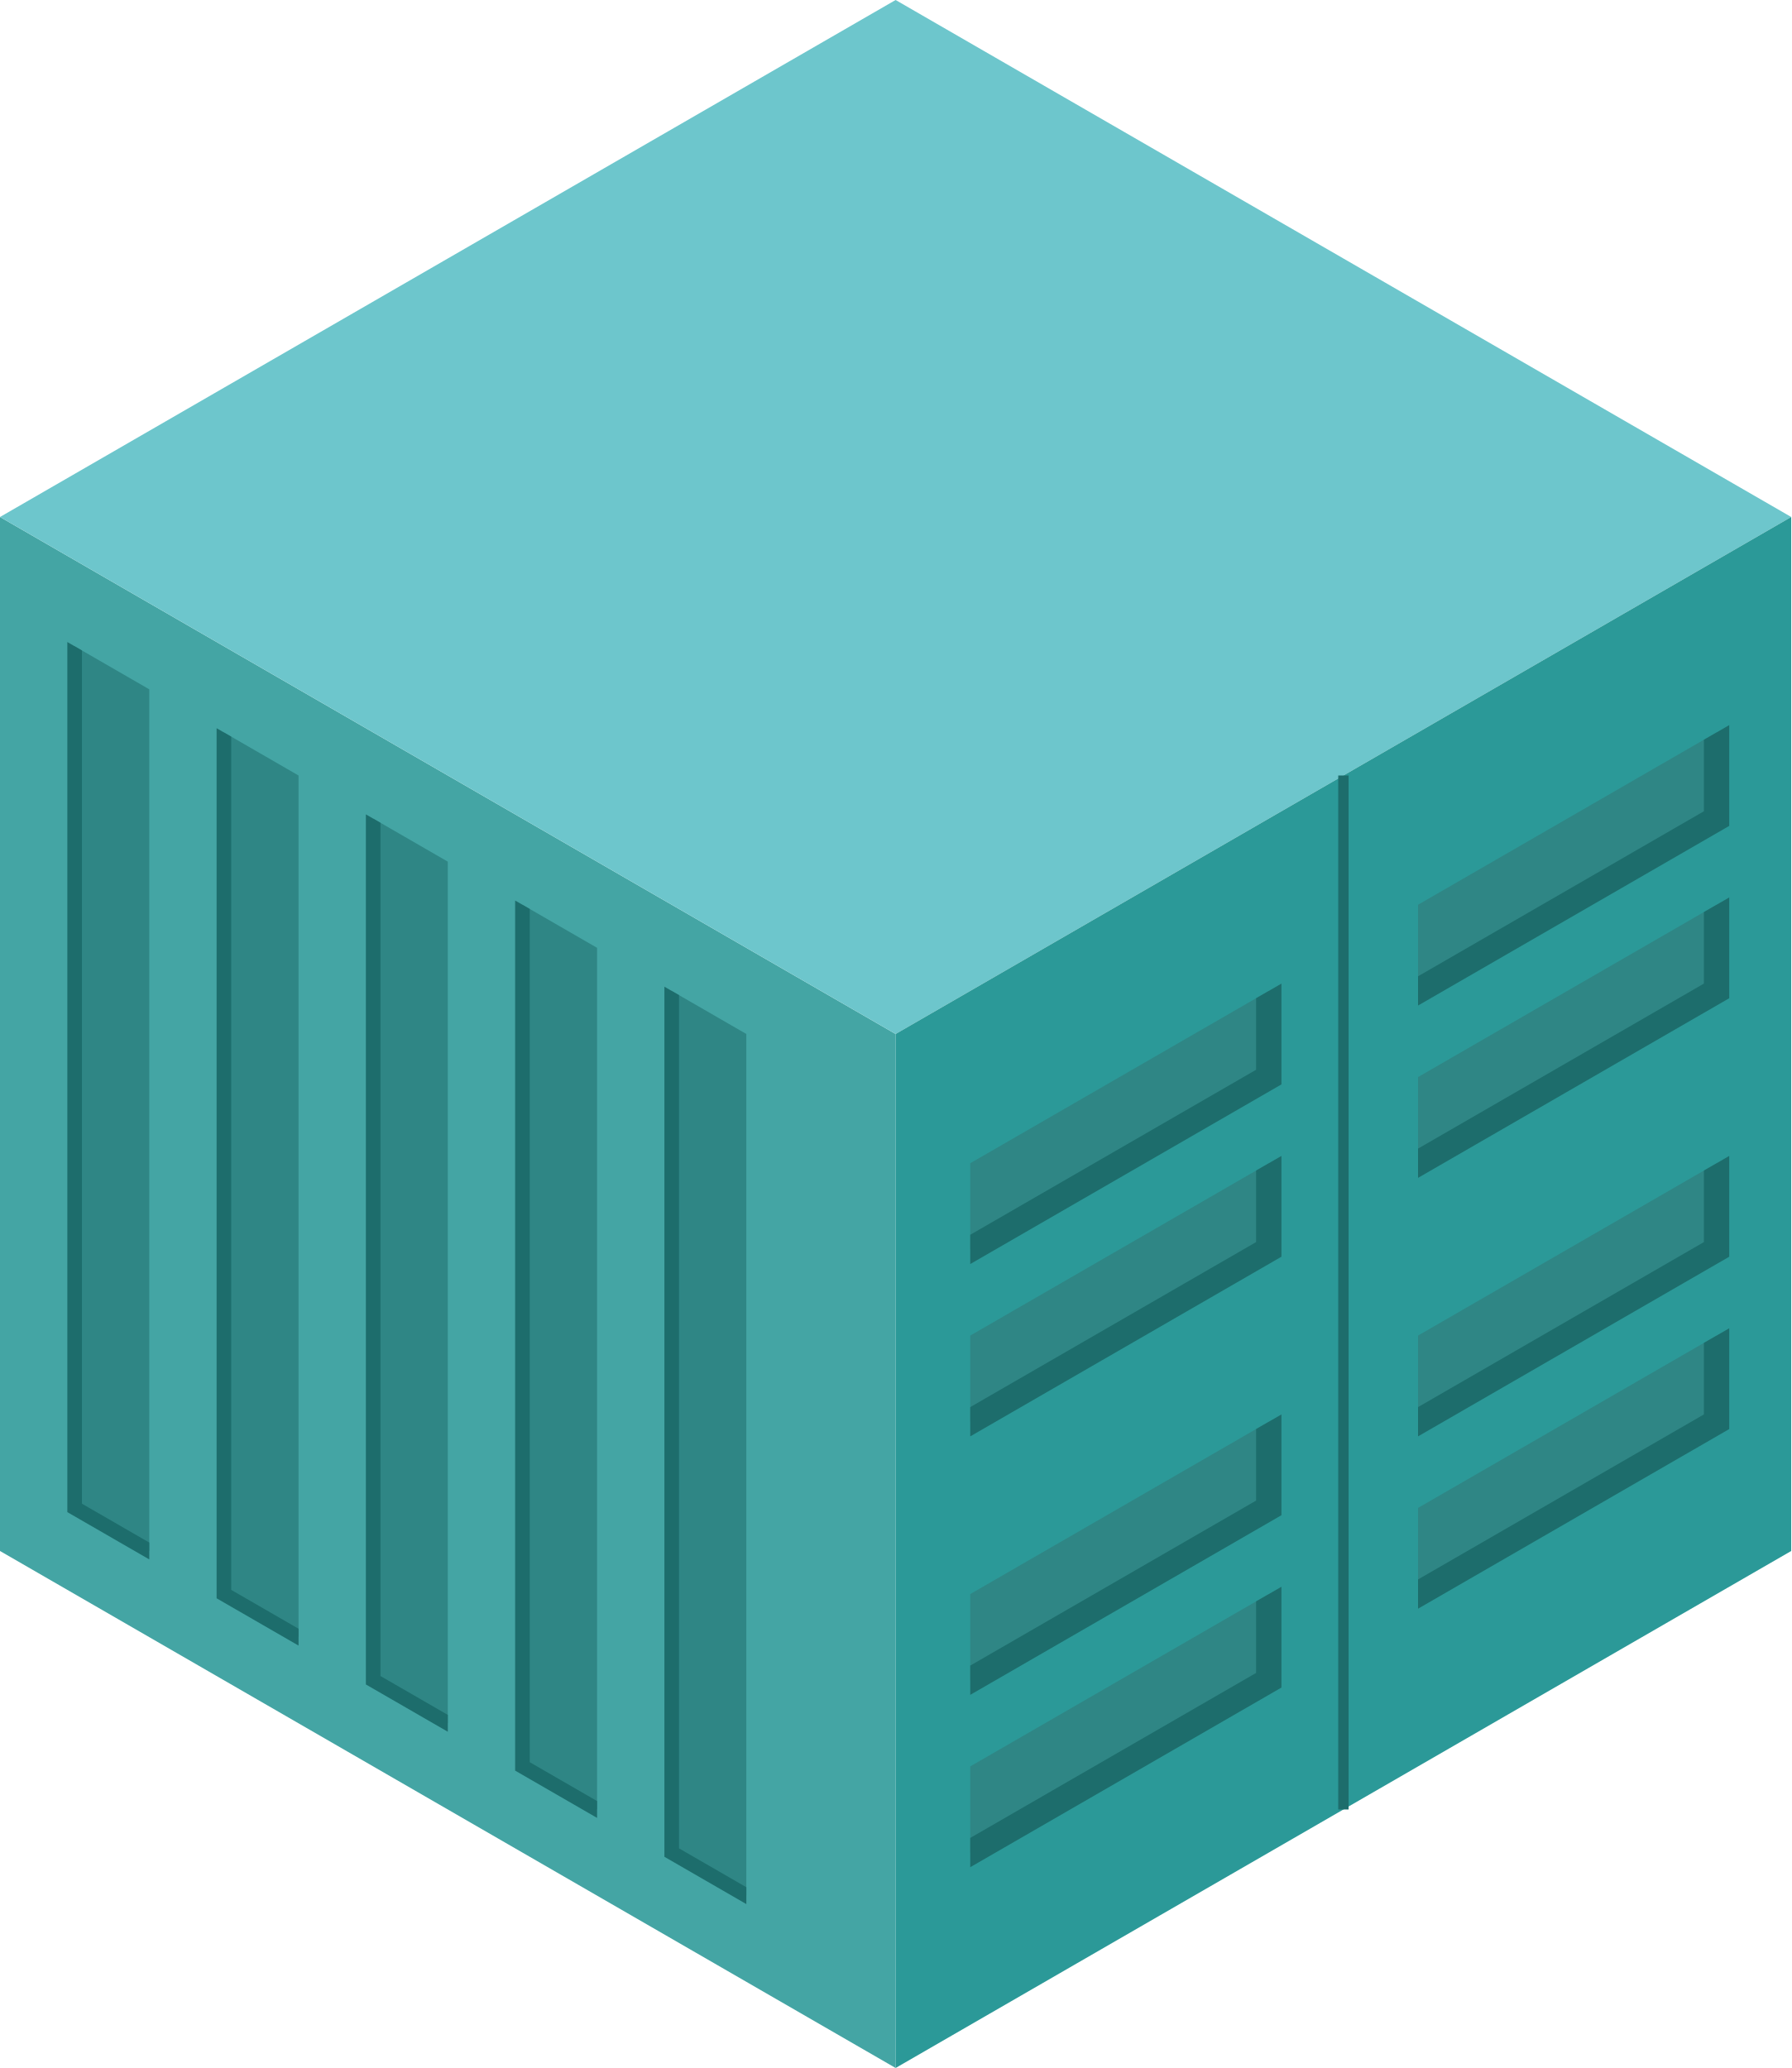
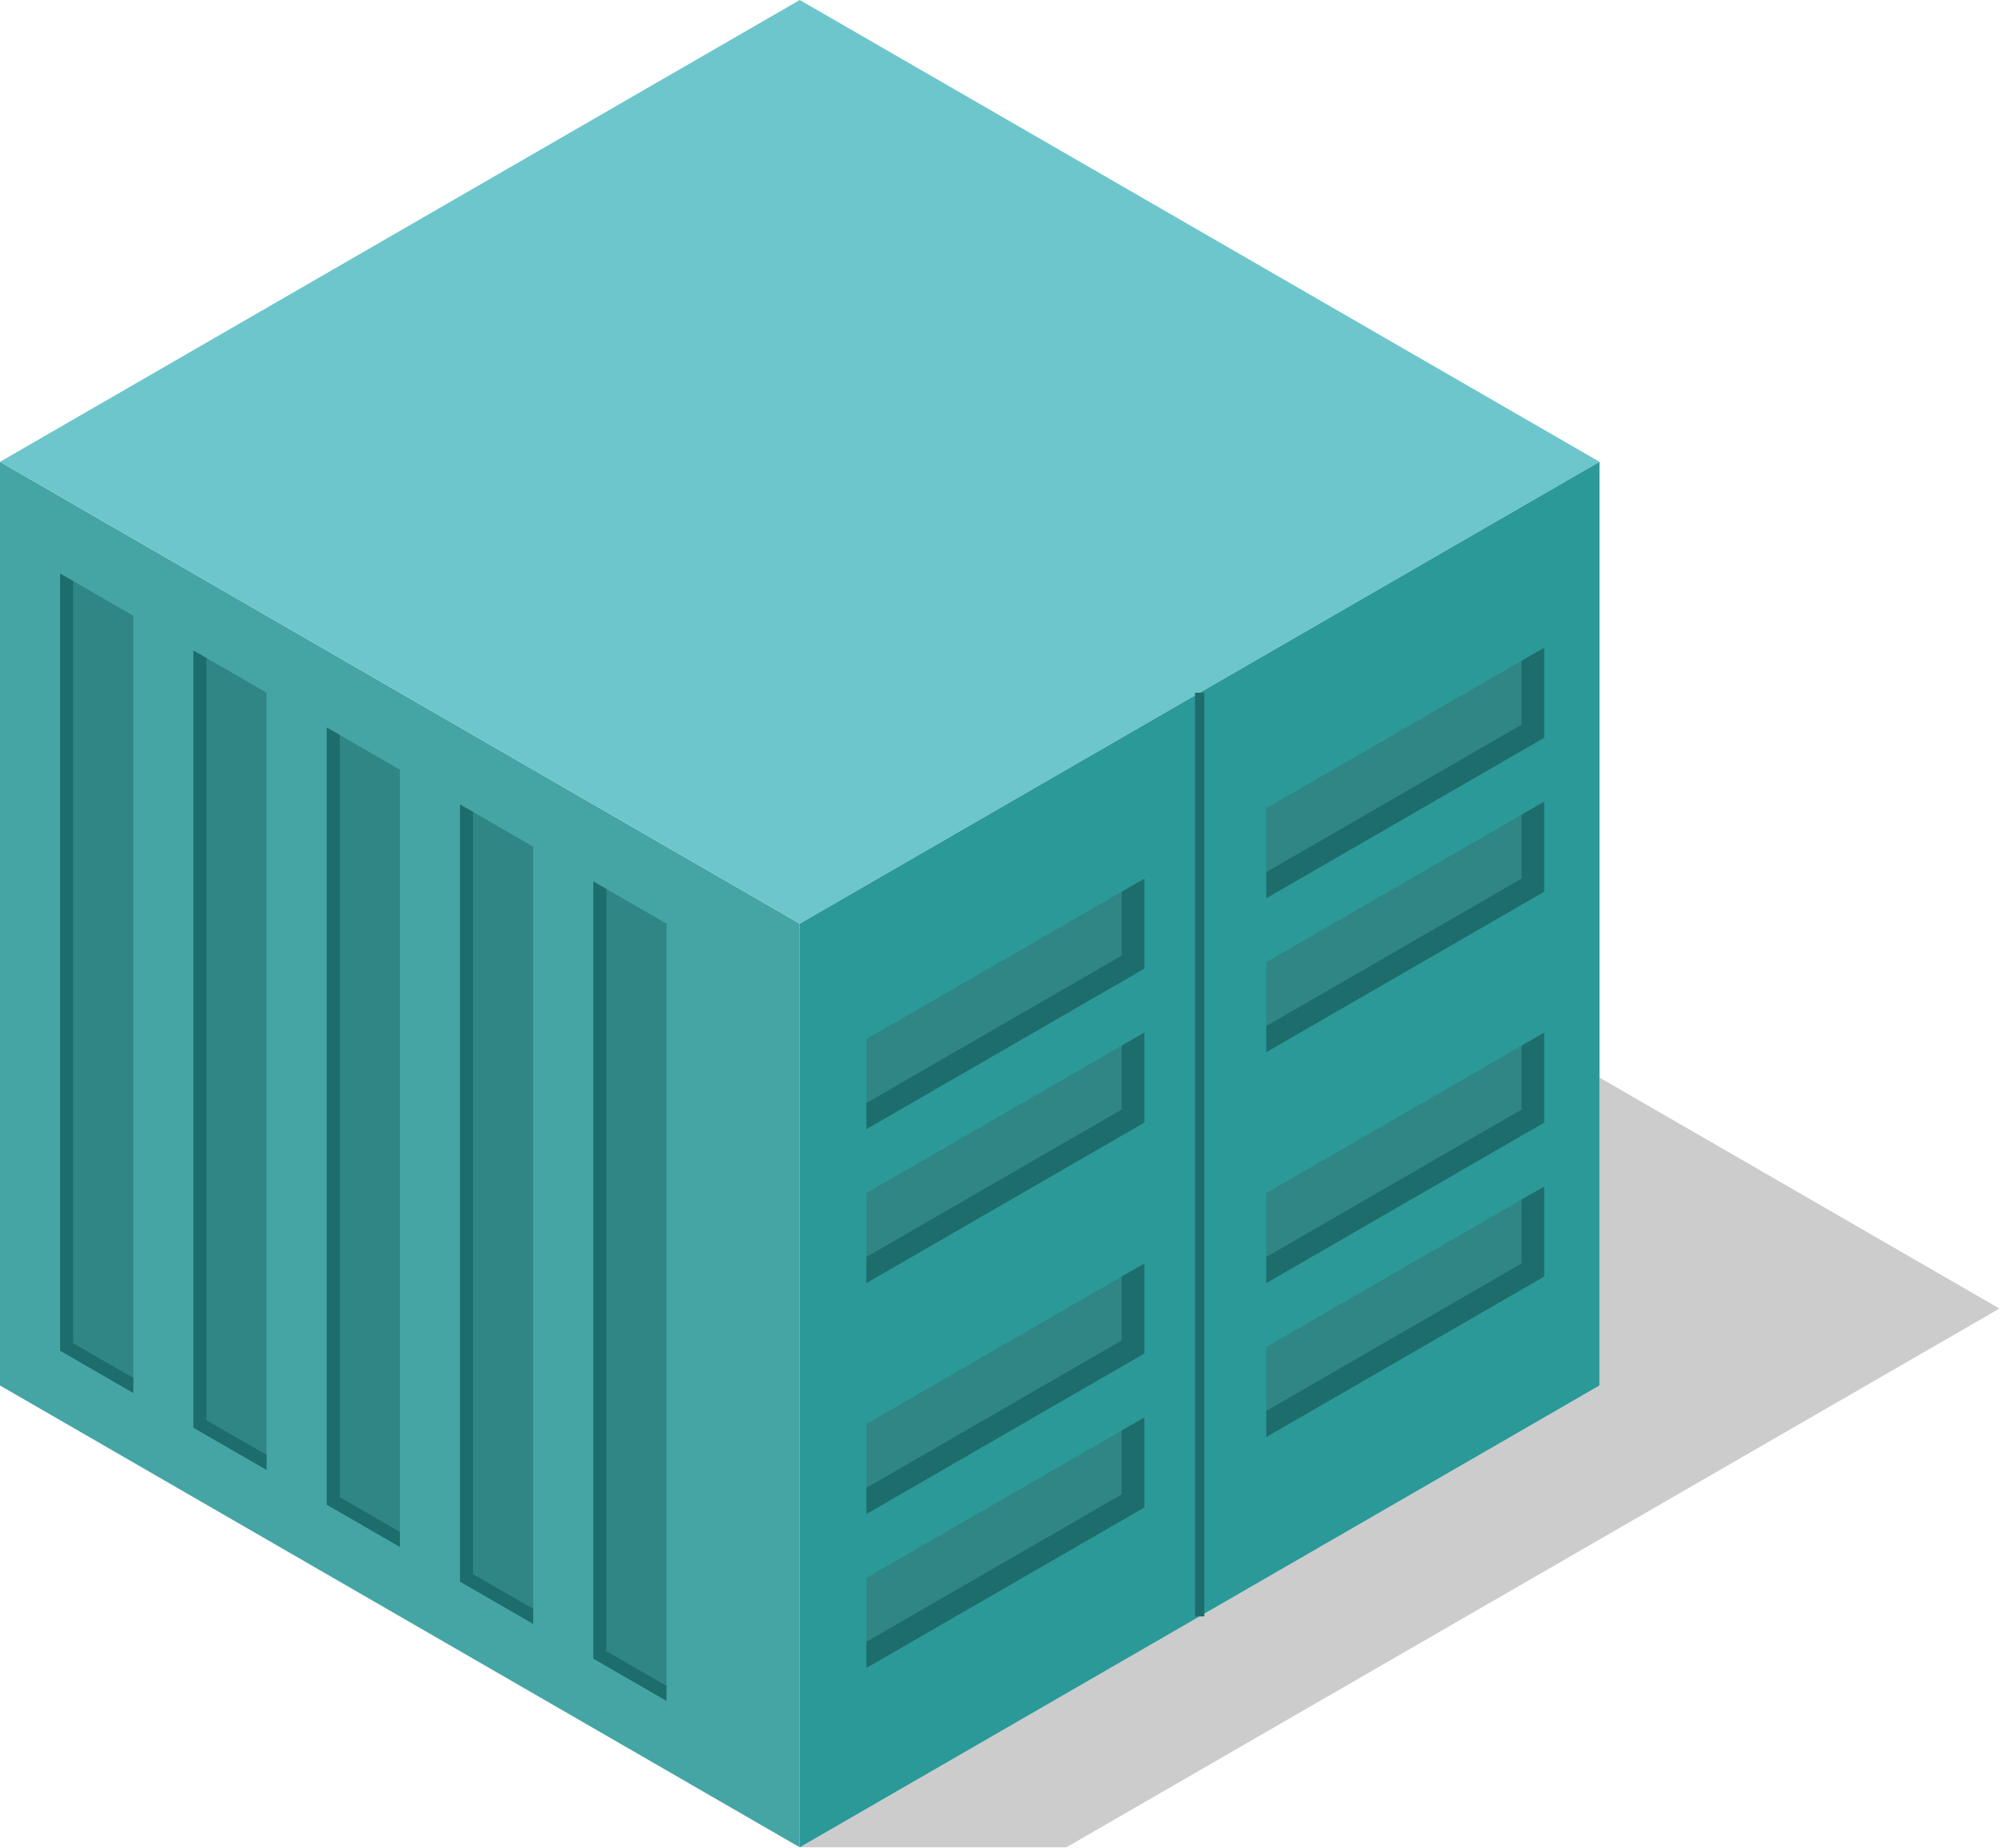
- <svg xmlns="http://www.w3.org/2000/svg" width="45.827mm" height="52.917mm" viewBox="0 0 45.827 52.917" version="1.1" id="svg8">
-   <defs id="defs2" />
-   <g id="layer1" transform="translate(-5.362259,21.25598)">
-     <g id="g7656" transform="matrix(0.2645833,0,0,0.2645833,-247.7887,-272.0228)">
-       <g transform="translate(1259.9,782.78)" id="Container-">
-         <g transform="translate(0,317.48)" id="path4950">
-           <path id="path7565" style="fill:#44a5a4;fill-rule:nonzero" d="m -303.109,-102.48 v 100 l 86.603,50 v -100 z" />
-         </g>
-         <g transform="translate(0,317.48)" id="path4952">
-           <path id="path7568" style="fill:#6dc6cc;fill-rule:nonzero" d="m -259.808,-127.48 43.302,-25 86.602,50 -86.602,50 -86.603,-50 z" />
-         </g>
-         <g transform="translate(0,317.48)" id="path4954">
-           <path id="path7571" style="fill:#2b9998;fill-rule:nonzero" d="m -129.904,-102.48 v 100 l -86.602,50 v -100 z" />
-         </g>
-         <g transform="matrix(0.866025,0.5,0,1,-38.8685,462.54)" id="path4956">
-           <rect id="rect7574" style="fill:#2f8685;fill-rule:nonzero" height="83.333" width="8.333" y="-86.647" x="-296.785" />
-         </g>
-         <g transform="matrix(0.866025,0.5,0,1,-24.4347,470.873)" id="path49561">
-           <rect id="rect7577" style="fill:#2f8685;fill-rule:nonzero" height="83.333" width="8.333" y="-86.647" x="-296.785" />
-         </g>
-         <g transform="matrix(0.866025,0.5,0,1,-10.001,479.206)" id="path49562">
-           <rect id="rect7580" style="fill:#2f8685;fill-rule:nonzero" height="83.333" width="8.333" y="-86.647" x="-296.785" />
-         </g>
-         <g transform="matrix(0.866025,0.5,0,1,4.43277,487.54)" id="path49563">
-           <rect id="rect7583" style="fill:#2f8685;fill-rule:nonzero" height="83.333" width="8.333" y="-86.647" x="-296.785" />
-         </g>
-         <g transform="matrix(0.866025,0.5,0,1,18.8665,495.873)" id="path49564">
-           <rect id="rect7586" style="fill:#2f8685;fill-rule:nonzero" height="83.333" width="8.333" y="-86.647" x="-296.785" />
-         </g>
-         <g transform="matrix(0.866025,0.5,0,1,-39.0619,463.261)" id="path4958">
-           <path id="path7589" style="fill:none;fill-rule:nonzero;stroke:#1d6d6c;stroke-width:1.63px" d="m -296.562,-87.48 v 83.333 h 8.334" />
-         </g>
-         <g transform="matrix(0.866025,0.5,0,1,-24.6281,471.595)" id="path49581">
-           <path id="path7592" style="fill:none;fill-rule:nonzero;stroke:#1d6d6c;stroke-width:1.63px" d="m -296.562,-87.48 v 83.333 h 8.334" />
-         </g>
-         <g transform="matrix(0.866025,0.5,0,1,-10.1943,479.928)" id="path49582">
-           <path id="path7595" style="fill:none;fill-rule:nonzero;stroke:#1d6d6c;stroke-width:1.63px" d="m -296.562,-87.48 v 83.333 h 8.334" />
-         </g>
-         <g transform="matrix(0.866025,0.5,0,1,4.23939,488.261)" id="path49583">
-           <path id="path7598" style="fill:none;fill-rule:nonzero;stroke:#1d6d6c;stroke-width:1.63px" d="m -296.562,-87.48 v 83.333 h 8.334" />
-         </g>
-         <g transform="matrix(0.866025,0.5,0,1,18.6731,496.595)" id="path49584">
-           <path id="path7601" style="fill:none;fill-rule:nonzero;stroke:#1d6d6c;stroke-width:1.63px" d="m -296.562,-87.48 v 83.333 h 8.334" />
-         </g>
-         <g transform="translate(0,317.48)" id="path4988">
-           <path id="path7604" style="fill:none;fill-rule:nonzero;stroke:#1d6d6c;stroke-width:1px" d="m -173.205,-77.48 v 100" />
-         </g>
-         <g transform="matrix(0.866025,-0.5,0,1,-20.3044,241.703)" id="path5062">
-           <path id="path7607" style="fill:#2f8685;fill-rule:nonzero" d="m -168.221,-73.314 h 33.333 v 8.334 h -33.333 z" />
-         </g>
-         <g transform="matrix(0.866025,-0.5,0,1,-20.3044,258.37)" id="path50621">
-           <path id="path7610" style="fill:#2f8685;fill-rule:nonzero" d="m -168.221,-73.314 h 33.333 v 8.334 h -33.333 z" />
-         </g>
-         <g transform="matrix(0.866025,-0.5,0,1,-20.3044,283.37)" id="path50622">
-           <path id="path7613" style="fill:#2f8685;fill-rule:nonzero" d="m -168.221,-73.314 h 33.333 v 8.334 h -33.333 z" />
-         </g>
-         <g transform="matrix(0.866025,-0.5,0,1,-20.3044,300.037)" id="path50623">
-           <path id="path7616" style="fill:#2f8685;fill-rule:nonzero" d="m -168.221,-73.314 h 33.333 v 8.334 h -33.333 z" />
-         </g>
-         <g transform="matrix(0.866025,-0.5,0,1,-63.6057,325.037)" id="path50624">
-           <path id="path7619" style="fill:#2f8685;fill-rule:nonzero" d="m -168.221,-73.314 h 33.333 v 8.334 h -33.333 z" />
-         </g>
-         <g transform="matrix(0.866025,-0.5,0,1,-63.6057,308.37)" id="path50625">
-           <path id="path7622" style="fill:#2f8685;fill-rule:nonzero" d="m -168.221,-73.314 h 33.333 v 8.334 h -33.333 z" />
-         </g>
-         <g transform="matrix(0.866025,-0.5,0,1,-63.6057,283.37)" id="path50626">
-           <path id="path7625" style="fill:#2f8685;fill-rule:nonzero" d="m -168.221,-73.314 h 33.333 v 8.334 h -33.333 z" />
-         </g>
-         <g transform="matrix(0.866025,-0.5,0,1,-63.6057,266.703)" id="path50627">
-           <path id="path7628" style="fill:#2f8685;fill-rule:nonzero" d="m -168.221,-73.314 h 33.333 v 8.334 h -33.333 z" />
-         </g>
-         <g transform="matrix(0.866025,-0.5,0,1,-20.3044,250.037)" id="path5064">
-           <path id="path7631" style="fill:none;fill-rule:nonzero;stroke:#1d6d6c;stroke-width:2.83px" d="m -134.888,-81.647 v 8.333 h -33.333" />
-         </g>
-         <g transform="matrix(0.866025,-0.5,0,1,-20.3044,266.703)" id="path50641">
-           <path id="path7634" style="fill:none;fill-rule:nonzero;stroke:#1d6d6c;stroke-width:2.83px" d="m -134.888,-81.647 v 8.333 h -33.333" />
-         </g>
-         <g transform="matrix(0.866025,-0.5,0,1,-20.3044,291.703)" id="path50642">
-           <path id="path7637" style="fill:none;fill-rule:nonzero;stroke:#1d6d6c;stroke-width:2.83px" d="m -134.888,-81.647 v 8.333 h -33.333" />
-         </g>
-         <g transform="matrix(0.866025,-0.5,0,1,-20.3044,308.37)" id="path50643">
-           <path id="path7640" style="fill:none;fill-rule:nonzero;stroke:#1d6d6c;stroke-width:2.83px" d="m -134.888,-81.647 v 8.333 h -33.333" />
-         </g>
-         <g transform="matrix(0.866025,-0.5,0,1,-63.6057,333.37)" id="path50644">
-           <path id="path7643" style="fill:none;fill-rule:nonzero;stroke:#1d6d6c;stroke-width:2.83px" d="m -134.888,-81.647 v 8.333 h -33.333" />
-         </g>
-         <g transform="matrix(0.866025,-0.5,0,1,-63.6057,316.703)" id="path50645">
-           <path id="path7646" style="fill:none;fill-rule:nonzero;stroke:#1d6d6c;stroke-width:2.83px" d="m -134.888,-81.647 v 8.333 h -33.333" />
-         </g>
-         <g transform="matrix(0.866025,-0.5,0,1,-63.6057,291.703)" id="path50646">
-           <path id="path7649" style="fill:none;fill-rule:nonzero;stroke:#1d6d6c;stroke-width:2.83px" d="m -134.888,-81.647 v 8.333 h -33.333" />
-         </g>
-         <g transform="matrix(0.866025,-0.5,0,1,-63.6057,275.037)" id="path50647">
-           <path id="path7652" style="fill:none;fill-rule:nonzero;stroke:#1d6d6c;stroke-width:2.83px" d="m -134.888,-81.647 v 8.333 h -33.333" />
-         </g>
+ <svg xmlns="http://www.w3.org/2000/svg" width="100%" height="100%" viewBox="0 0 217 200" version="1.1" xml:space="preserve" style="fill-rule:evenodd;clip-rule:evenodd;">
+   <g transform="matrix(1,0,0,1,-317.543,-550)">
+     <g id="Container-emeraude" transform="matrix(1,0,0,1,620.651,385)">
+       <g transform="matrix(1,0,0,1,-2128.98,-1247.47)">
+         <path d="M1912.47,1612.47L1941.34,1612.47L2042.38,1554.14L1999.08,1529.14L1999.08,1562.47L1912.47,1612.47Z" style="fill-opacity:0.2;" />
+       </g>
+       <g id="path4950" transform="matrix(1,0,0,1,0,317.48)">
+         <path d="M-303.109,-102.48L-303.109,-2.48L-216.506,47.52L-216.506,-52.48L-303.109,-102.48Z" style="fill:rgb(68,165,164);fill-rule:nonzero;" />
+       </g>
+       <g id="path4952" transform="matrix(1,0,0,1,0,317.48)">
+         <path d="M-259.808,-127.48L-216.506,-152.48L-129.904,-102.48L-216.506,-52.48L-303.109,-102.48L-259.808,-127.48Z" style="fill:rgb(109,198,204);fill-rule:nonzero;" />
+       </g>
+       <g id="path4954" transform="matrix(1,0,0,1,0,317.48)">
+         <path d="M-129.904,-102.48L-129.904,-2.48L-216.506,47.52L-216.506,-52.48L-129.904,-102.48Z" style="fill:rgb(43,153,152);fill-rule:nonzero;" />
+       </g>
+       <g id="path4956" transform="matrix(0.866025,0.5,-4.80741e-17,1,-38.8685,462.54)">
+         <rect x="-296.785" y="-86.647" width="8.333" height="83.333" style="fill:rgb(47,134,133);fill-rule:nonzero;" />
+       </g>
+       <g id="path49561" transform="matrix(0.866025,0.5,-4.80741e-17,1,-24.4347,470.873)">
+         <rect x="-296.785" y="-86.647" width="8.333" height="83.333" style="fill:rgb(47,134,133);fill-rule:nonzero;" />
+       </g>
+       <g id="path49562" transform="matrix(0.866025,0.5,-4.80741e-17,1,-10.001,479.206)">
+         <rect x="-296.785" y="-86.647" width="8.333" height="83.333" style="fill:rgb(47,134,133);fill-rule:nonzero;" />
+       </g>
+       <g id="path49563" transform="matrix(0.866025,0.5,-4.80741e-17,1,4.43277,487.54)">
+         <rect x="-296.785" y="-86.647" width="8.333" height="83.333" style="fill:rgb(47,134,133);fill-rule:nonzero;" />
+       </g>
+       <g id="path49564" transform="matrix(0.866025,0.5,-4.80741e-17,1,18.8665,495.873)">
+         <rect x="-296.785" y="-86.647" width="8.333" height="83.333" style="fill:rgb(47,134,133);fill-rule:nonzero;" />
+       </g>
+       <g id="path4958" transform="matrix(0.866025,0.5,-4.80741e-17,1,-39.0619,463.261)">
+         <path d="M-296.562,-87.48L-296.562,-4.147L-288.228,-4.147" style="fill:none;fill-rule:nonzero;stroke:rgb(29,109,108);stroke-width:1.63px;" />
+       </g>
+       <g id="path49581" transform="matrix(0.866025,0.5,-4.80741e-17,1,-24.6281,471.595)">
+         <path d="M-296.562,-87.48L-296.562,-4.147L-288.228,-4.147" style="fill:none;fill-rule:nonzero;stroke:rgb(29,109,108);stroke-width:1.63px;" />
+       </g>
+       <g id="path49582" transform="matrix(0.866025,0.5,-4.80741e-17,1,-10.1943,479.928)">
+         <path d="M-296.562,-87.48L-296.562,-4.147L-288.228,-4.147" style="fill:none;fill-rule:nonzero;stroke:rgb(29,109,108);stroke-width:1.63px;" />
+       </g>
+       <g id="path49583" transform="matrix(0.866025,0.5,-4.80741e-17,1,4.23939,488.261)">
+         <path d="M-296.562,-87.48L-296.562,-4.147L-288.228,-4.147" style="fill:none;fill-rule:nonzero;stroke:rgb(29,109,108);stroke-width:1.63px;" />
+       </g>
+       <g id="path49584" transform="matrix(0.866025,0.5,-4.80741e-17,1,18.6731,496.595)">
+         <path d="M-296.562,-87.48L-296.562,-4.147L-288.228,-4.147" style="fill:none;fill-rule:nonzero;stroke:rgb(29,109,108);stroke-width:1.63px;" />
+       </g>
+       <g id="path4988" transform="matrix(1,0,0,1,0,317.48)">
+         <path d="M-173.205,-77.48L-173.205,22.52" style="fill:none;fill-rule:nonzero;stroke:rgb(29,109,108);stroke-width:1px;" />
+       </g>
+       <g id="path5062" transform="matrix(0.866025,-0.5,4.80741e-17,1,-20.3044,241.703)">
+         <path d="M-168.221,-73.314L-134.888,-73.314L-134.888,-64.98L-168.221,-64.98L-168.221,-73.314Z" style="fill:rgb(47,134,133);fill-rule:nonzero;" />
+       </g>
+       <g id="path50621" transform="matrix(0.866025,-0.5,4.80741e-17,1,-20.3044,258.37)">
+         <path d="M-168.221,-73.314L-134.888,-73.314L-134.888,-64.98L-168.221,-64.98L-168.221,-73.314Z" style="fill:rgb(47,134,133);fill-rule:nonzero;" />
+       </g>
+       <g id="path50622" transform="matrix(0.866025,-0.5,4.80741e-17,1,-20.3044,283.37)">
+         <path d="M-168.221,-73.314L-134.888,-73.314L-134.888,-64.98L-168.221,-64.98L-168.221,-73.314Z" style="fill:rgb(47,134,133);fill-rule:nonzero;" />
+       </g>
+       <g id="path50623" transform="matrix(0.866025,-0.5,4.80741e-17,1,-20.3044,300.037)">
+         <path d="M-168.221,-73.314L-134.888,-73.314L-134.888,-64.98L-168.221,-64.98L-168.221,-73.314Z" style="fill:rgb(47,134,133);fill-rule:nonzero;" />
+       </g>
+       <g id="path50624" transform="matrix(0.866025,-0.5,4.80741e-17,1,-63.6057,325.037)">
+         <path d="M-168.221,-73.314L-134.888,-73.314L-134.888,-64.98L-168.221,-64.98L-168.221,-73.314Z" style="fill:rgb(47,134,133);fill-rule:nonzero;" />
+       </g>
+       <g id="path50625" transform="matrix(0.866025,-0.5,4.80741e-17,1,-63.6057,308.37)">
+         <path d="M-168.221,-73.314L-134.888,-73.314L-134.888,-64.98L-168.221,-64.98L-168.221,-73.314Z" style="fill:rgb(47,134,133);fill-rule:nonzero;" />
+       </g>
+       <g id="path50626" transform="matrix(0.866025,-0.5,4.80741e-17,1,-63.6057,283.37)">
+         <path d="M-168.221,-73.314L-134.888,-73.314L-134.888,-64.98L-168.221,-64.98L-168.221,-73.314Z" style="fill:rgb(47,134,133);fill-rule:nonzero;" />
+       </g>
+       <g id="path50627" transform="matrix(0.866025,-0.5,4.80741e-17,1,-63.6057,266.703)">
+         <path d="M-168.221,-73.314L-134.888,-73.314L-134.888,-64.98L-168.221,-64.98L-168.221,-73.314Z" style="fill:rgb(47,134,133);fill-rule:nonzero;" />
+       </g>
+       <g id="path5064" transform="matrix(0.866025,-0.5,4.80741e-17,1,-20.3044,250.037)">
+         <path d="M-134.888,-81.647L-134.888,-73.314L-168.221,-73.314" style="fill:none;fill-rule:nonzero;stroke:rgb(29,109,108);stroke-width:2.83px;" />
+       </g>
+       <g id="path50641" transform="matrix(0.866025,-0.5,4.80741e-17,1,-20.3044,266.703)">
+         <path d="M-134.888,-81.647L-134.888,-73.314L-168.221,-73.314" style="fill:none;fill-rule:nonzero;stroke:rgb(29,109,108);stroke-width:2.83px;" />
+       </g>
+       <g id="path50642" transform="matrix(0.866025,-0.5,4.80741e-17,1,-20.3044,291.703)">
+         <path d="M-134.888,-81.647L-134.888,-73.314L-168.221,-73.314" style="fill:none;fill-rule:nonzero;stroke:rgb(29,109,108);stroke-width:2.83px;" />
+       </g>
+       <g id="path50643" transform="matrix(0.866025,-0.5,4.80741e-17,1,-20.3044,308.37)">
+         <path d="M-134.888,-81.647L-134.888,-73.314L-168.221,-73.314" style="fill:none;fill-rule:nonzero;stroke:rgb(29,109,108);stroke-width:2.83px;" />
+       </g>
+       <g id="path50644" transform="matrix(0.866025,-0.5,4.80741e-17,1,-63.6057,333.37)">
+         <path d="M-134.888,-81.647L-134.888,-73.314L-168.221,-73.314" style="fill:none;fill-rule:nonzero;stroke:rgb(29,109,108);stroke-width:2.83px;" />
+       </g>
+       <g id="path50645" transform="matrix(0.866025,-0.5,4.80741e-17,1,-63.6057,316.703)">
+         <path d="M-134.888,-81.647L-134.888,-73.314L-168.221,-73.314" style="fill:none;fill-rule:nonzero;stroke:rgb(29,109,108);stroke-width:2.83px;" />
+       </g>
+       <g id="path50646" transform="matrix(0.866025,-0.5,4.80741e-17,1,-63.6057,291.703)">
+         <path d="M-134.888,-81.647L-134.888,-73.314L-168.221,-73.314" style="fill:none;fill-rule:nonzero;stroke:rgb(29,109,108);stroke-width:2.83px;" />
+       </g>
+       <g id="path50647" transform="matrix(0.866025,-0.5,4.80741e-17,1,-63.6057,275.037)">
+         <path d="M-134.888,-81.647L-134.888,-73.314L-168.221,-73.314" style="fill:none;fill-rule:nonzero;stroke:rgb(29,109,108);stroke-width:2.83px;" />
      </g>
    </g>
  </g>
</svg>
